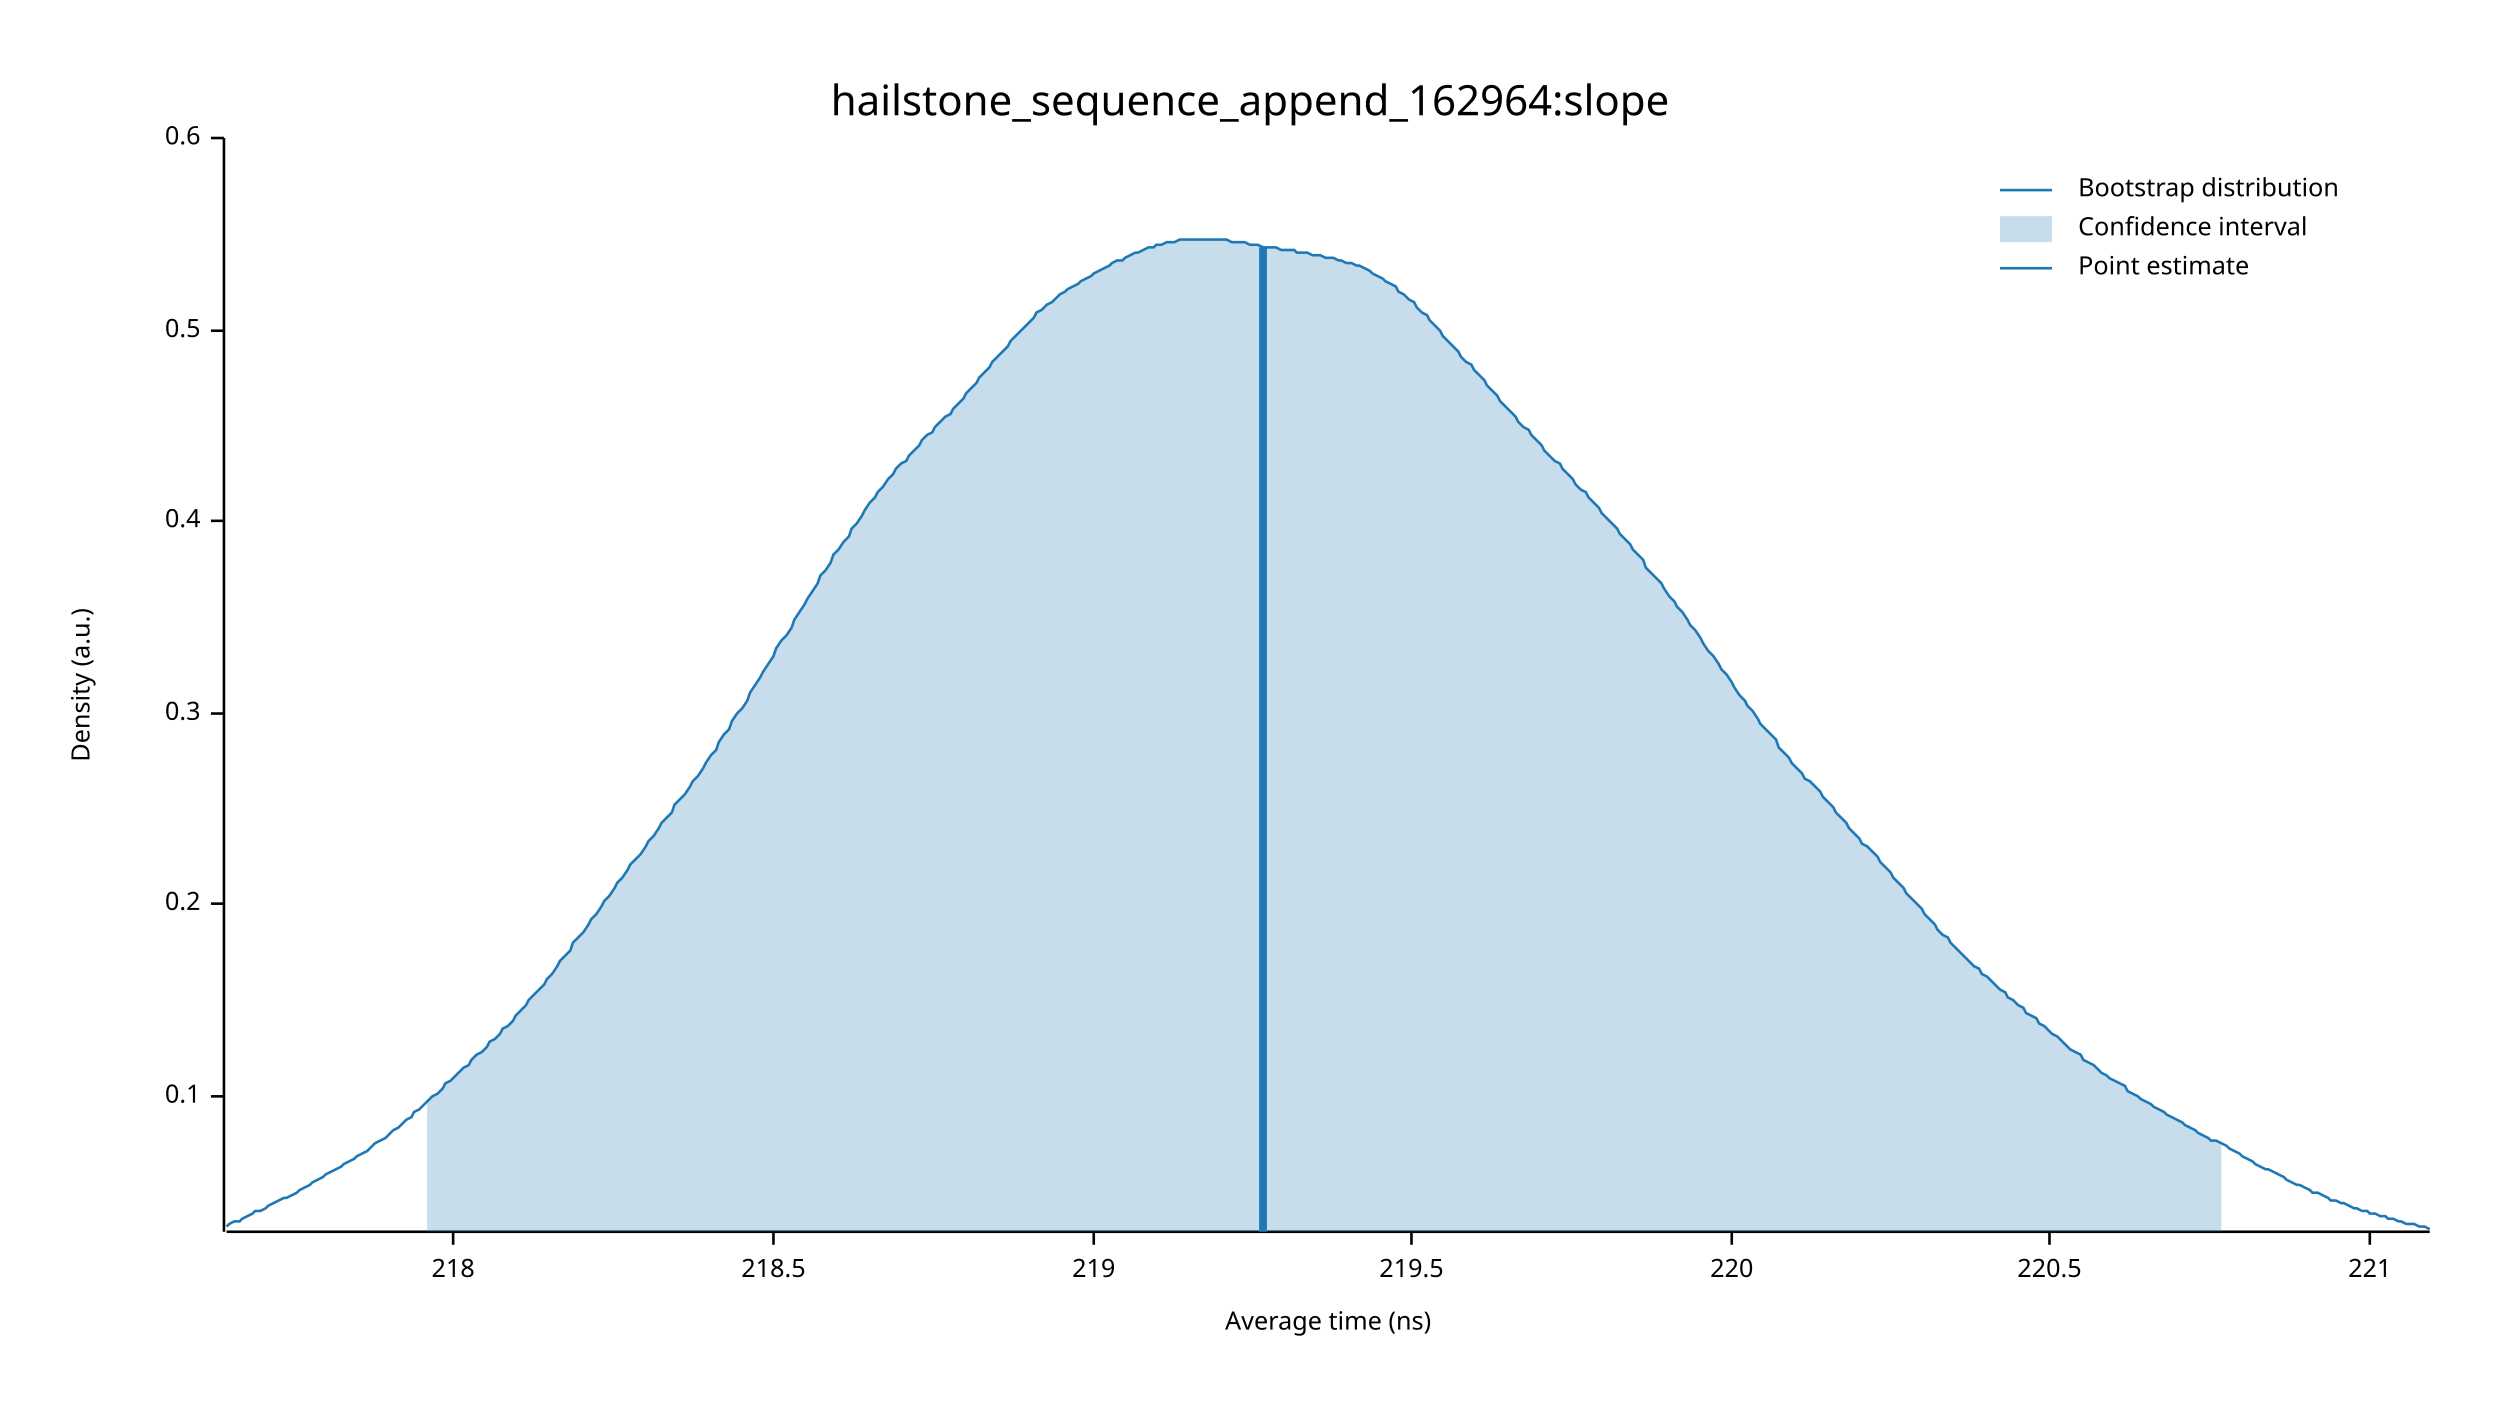
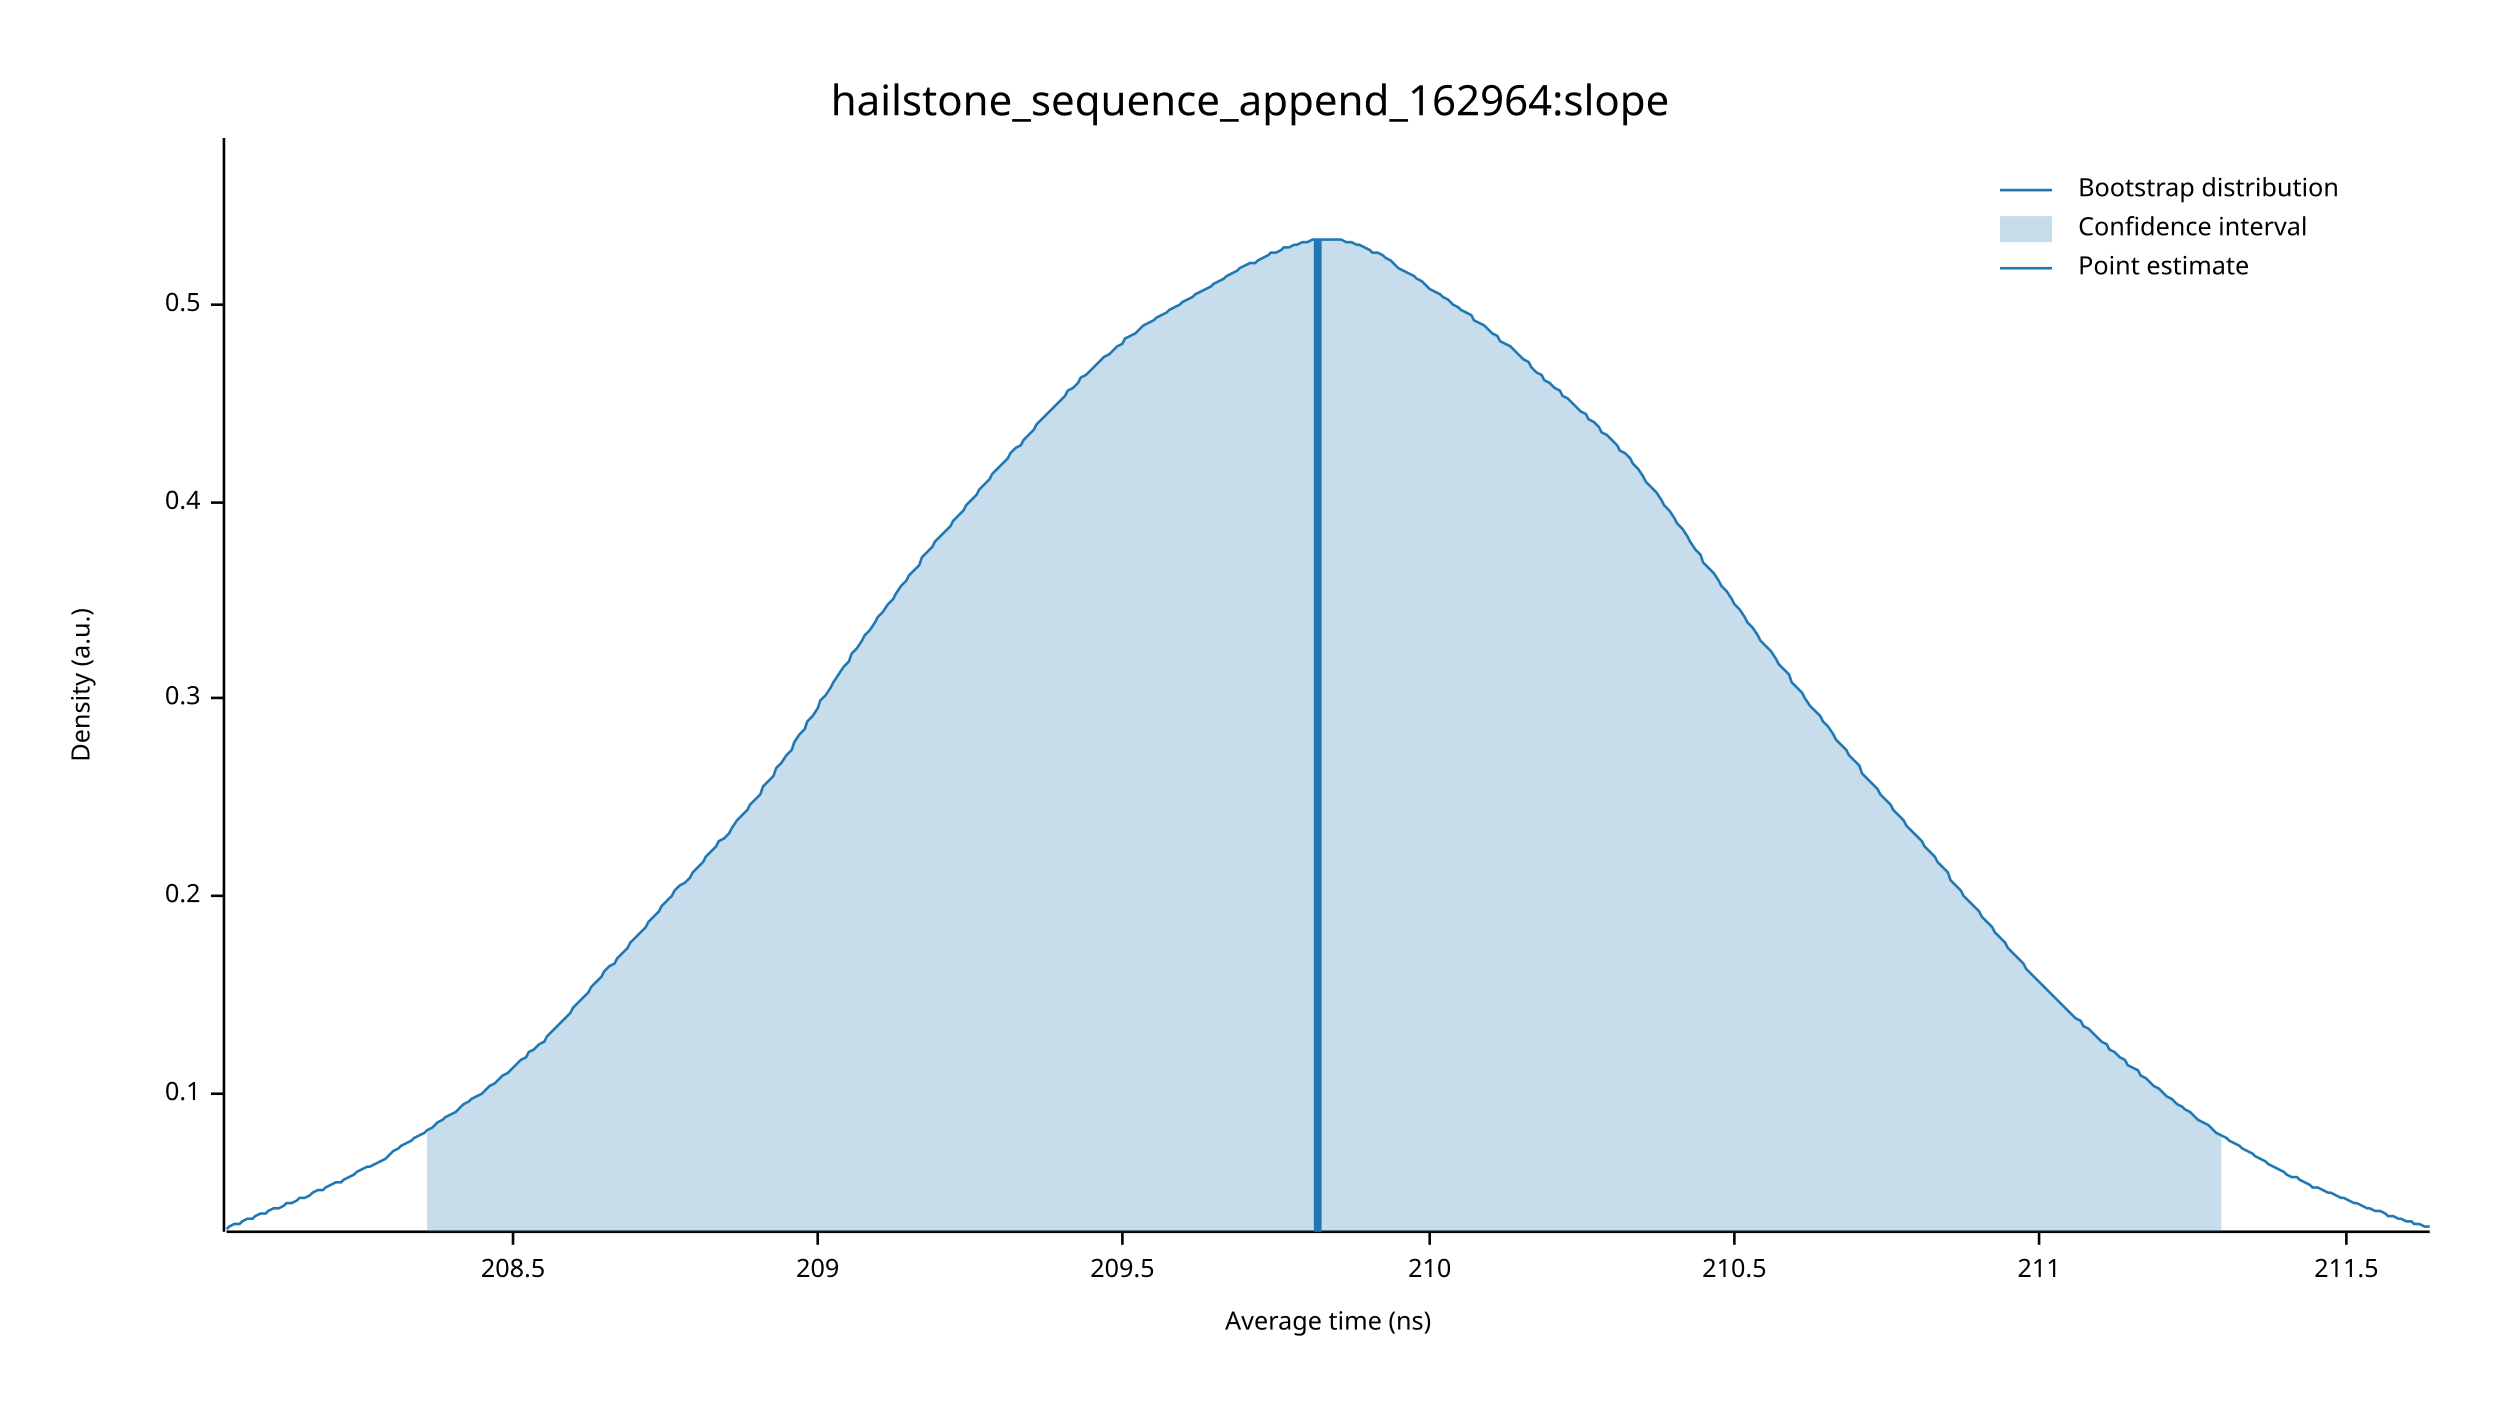
<svg xmlns="http://www.w3.org/2000/svg" width="960" height="540" viewBox="0 0 960 540">
  <text x="480" y="32" dy="0.76em" text-anchor="middle" font-family="sans-serif" font-size="16.129" opacity="1" fill="#000000">
hailstone_sequence_append_162964:slope
</text>
  <text x="27" y="263" dy="0.76em" text-anchor="middle" font-family="sans-serif" font-size="9.677" opacity="1" fill="#000000" transform="rotate(270, 27, 263)">
Density (a.u.)
</text>
  <text x="510" y="513" dy="-0.5ex" text-anchor="middle" font-family="sans-serif" font-size="9.677" opacity="1" fill="#000000">
Average time (ns)
</text>
  <polyline fill="none" opacity="1" stroke="#000000" stroke-width="1" points="86,53 86,473 " />
-   <text x="77" y="421" dy="0.5ex" text-anchor="end" font-family="sans-serif" font-size="9.677" opacity="1" fill="#000000">
+   <text x="77" y="420" dy="0.5ex" text-anchor="end" font-family="sans-serif" font-size="9.677" opacity="1" fill="#000000">
0.1
</text>
-   <polyline fill="none" opacity="1" stroke="#000000" stroke-width="1" points="81,421 86,421 " />
-   <text x="77" y="347" dy="0.5ex" text-anchor="end" font-family="sans-serif" font-size="9.677" opacity="1" fill="#000000">
+   <polyline fill="none" opacity="1" stroke="#000000" stroke-width="1" points="81,420 86,420 " />
+   <text x="77" y="344" dy="0.5ex" text-anchor="end" font-family="sans-serif" font-size="9.677" opacity="1" fill="#000000">
0.2
</text>
-   <polyline fill="none" opacity="1" stroke="#000000" stroke-width="1" points="81,347 86,347 " />
-   <text x="77" y="274" dy="0.5ex" text-anchor="end" font-family="sans-serif" font-size="9.677" opacity="1" fill="#000000">
+   <polyline fill="none" opacity="1" stroke="#000000" stroke-width="1" points="81,344 86,344 " />
+   <text x="77" y="268" dy="0.5ex" text-anchor="end" font-family="sans-serif" font-size="9.677" opacity="1" fill="#000000">
0.3
</text>
-   <polyline fill="none" opacity="1" stroke="#000000" stroke-width="1" points="81,274 86,274 " />
-   <text x="77" y="200" dy="0.5ex" text-anchor="end" font-family="sans-serif" font-size="9.677" opacity="1" fill="#000000">
+   <polyline fill="none" opacity="1" stroke="#000000" stroke-width="1" points="81,268 86,268 " />
+   <text x="77" y="193" dy="0.5ex" text-anchor="end" font-family="sans-serif" font-size="9.677" opacity="1" fill="#000000">
0.4
</text>
-   <polyline fill="none" opacity="1" stroke="#000000" stroke-width="1" points="81,200 86,200 " />
-   <text x="77" y="127" dy="0.5ex" text-anchor="end" font-family="sans-serif" font-size="9.677" opacity="1" fill="#000000">
+   <polyline fill="none" opacity="1" stroke="#000000" stroke-width="1" points="81,193 86,193 " />
+   <text x="77" y="117" dy="0.5ex" text-anchor="end" font-family="sans-serif" font-size="9.677" opacity="1" fill="#000000">
0.5
</text>
-   <polyline fill="none" opacity="1" stroke="#000000" stroke-width="1" points="81,127 86,127 " />
-   <text x="77" y="53" dy="0.5ex" text-anchor="end" font-family="sans-serif" font-size="9.677" opacity="1" fill="#000000">
- 0.6
+   <polyline fill="none" opacity="1" stroke="#000000" stroke-width="1" points="81,117 86,117 " />
+   <polyline fill="none" opacity="1" stroke="#000000" stroke-width="1" points="87,473 933,473 " />
+   <text x="197" y="483" dy="0.76em" text-anchor="middle" font-family="sans-serif" font-size="9.677" opacity="1" fill="#000000">
+ 208.5
</text>
-   <polyline fill="none" opacity="1" stroke="#000000" stroke-width="1" points="81,53 86,53 " />
-   <polyline fill="none" opacity="1" stroke="#000000" stroke-width="1" points="87,473 933,473 " />
-   <text x="174" y="483" dy="0.76em" text-anchor="middle" font-family="sans-serif" font-size="9.677" opacity="1" fill="#000000">
- 218
+   <polyline fill="none" opacity="1" stroke="#000000" stroke-width="1" points="197,473 197,478 " />
+   <text x="314" y="483" dy="0.76em" text-anchor="middle" font-family="sans-serif" font-size="9.677" opacity="1" fill="#000000">
+ 209
</text>
-   <polyline fill="none" opacity="1" stroke="#000000" stroke-width="1" points="174,473 174,478 " />
-   <text x="297" y="483" dy="0.76em" text-anchor="middle" font-family="sans-serif" font-size="9.677" opacity="1" fill="#000000">
- 218.5
+   <polyline fill="none" opacity="1" stroke="#000000" stroke-width="1" points="314,473 314,478 " />
+   <text x="431" y="483" dy="0.76em" text-anchor="middle" font-family="sans-serif" font-size="9.677" opacity="1" fill="#000000">
+ 209.5
</text>
-   <polyline fill="none" opacity="1" stroke="#000000" stroke-width="1" points="297,473 297,478 " />
-   <text x="420" y="483" dy="0.76em" text-anchor="middle" font-family="sans-serif" font-size="9.677" opacity="1" fill="#000000">
- 219
+   <polyline fill="none" opacity="1" stroke="#000000" stroke-width="1" points="431,473 431,478 " />
+   <text x="549" y="483" dy="0.76em" text-anchor="middle" font-family="sans-serif" font-size="9.677" opacity="1" fill="#000000">
+ 210
</text>
-   <polyline fill="none" opacity="1" stroke="#000000" stroke-width="1" points="420,473 420,478 " />
-   <text x="542" y="483" dy="0.76em" text-anchor="middle" font-family="sans-serif" font-size="9.677" opacity="1" fill="#000000">
- 219.5
+   <polyline fill="none" opacity="1" stroke="#000000" stroke-width="1" points="549,473 549,478 " />
+   <text x="666" y="483" dy="0.76em" text-anchor="middle" font-family="sans-serif" font-size="9.677" opacity="1" fill="#000000">
+ 210.5
</text>
-   <polyline fill="none" opacity="1" stroke="#000000" stroke-width="1" points="542,473 542,478 " />
-   <text x="665" y="483" dy="0.76em" text-anchor="middle" font-family="sans-serif" font-size="9.677" opacity="1" fill="#000000">
- 220
+   <polyline fill="none" opacity="1" stroke="#000000" stroke-width="1" points="666,473 666,478 " />
+   <text x="783" y="483" dy="0.76em" text-anchor="middle" font-family="sans-serif" font-size="9.677" opacity="1" fill="#000000">
+ 211
</text>
-   <polyline fill="none" opacity="1" stroke="#000000" stroke-width="1" points="665,473 665,478 " />
-   <text x="787" y="483" dy="0.76em" text-anchor="middle" font-family="sans-serif" font-size="9.677" opacity="1" fill="#000000">
- 220.5
+   <polyline fill="none" opacity="1" stroke="#000000" stroke-width="1" points="783,473 783,478 " />
+   <text x="901" y="483" dy="0.76em" text-anchor="middle" font-family="sans-serif" font-size="9.677" opacity="1" fill="#000000">
+ 211.5
</text>
-   <polyline fill="none" opacity="1" stroke="#000000" stroke-width="1" points="787,473 787,478 " />
-   <text x="910" y="483" dy="0.76em" text-anchor="middle" font-family="sans-serif" font-size="9.677" opacity="1" fill="#000000">
- 221
- </text>
-   <polyline fill="none" opacity="1" stroke="#000000" stroke-width="1" points="910,473 910,478 " />
-   <polyline fill="none" opacity="1" stroke="#1F78B4" stroke-width="1" points="87,471 88,470 90,469 92,469 93,468 95,467 97,466 98,465 100,465 102,464 103,463 105,462 107,461 109,460 110,460 112,459 114,458 115,457 117,456 119,455 120,454 122,453 124,452 125,451 127,450 129,449 131,448 132,447 134,446 136,445 137,444 139,443 141,442 142,441 144,439 146,438 148,437 149,436 151,434 153,433 154,432 156,430 158,429 159,427 161,426 163,424 164,423 166,421 168,420 170,418 171,416 173,415 175,413 176,412 178,410 180,409 181,407 183,405 185,404 187,402 188,400 190,399 192,397 193,395 195,394 197,392 198,390 200,388 202,386 203,384 205,382 207,380 209,378 210,376 212,374 214,371 215,369 217,367 219,365 220,362 222,360 224,358 226,355 227,353 229,351 231,348 232,346 234,344 236,341 237,339 239,337 241,334 242,332 244,330 246,328 248,325 249,323 251,321 253,318 254,316 256,314 258,312 259,309 261,307 263,305 265,302 266,300 268,298 270,295 271,293 273,290 275,288 276,285 278,282 280,280 281,277 283,274 285,272 287,269 288,266 290,263 292,260 293,258 295,255 297,252 298,249 300,246 302,244 304,241 305,238 307,235 309,232 310,230 312,227 314,224 315,221 317,219 319,216 320,213 322,211 324,208 326,206 327,203 329,201 331,198 332,196 334,193 336,191 337,189 339,187 341,184 343,182 344,180 346,178 348,177 349,175 351,173 353,171 354,169 356,167 358,166 359,164 361,162 363,160 365,159 366,157 368,155 370,153 371,151 373,149 375,147 376,145 378,143 380,141 381,139 383,137 385,135 387,133 388,131 390,129 392,127 393,126 395,124 397,122 398,120 400,119 402,117 404,116 405,115 407,113 409,112 410,111 412,110 414,109 415,108 417,107 419,106 420,105 422,104 424,103 426,102 427,101 429,100 431,100 432,99 434,98 436,97 437,97 439,96 441,95 443,95 444,94 446,94 448,93 449,93 451,93 453,92 454,92 456,92 458,92 459,92 461,92 463,92 465,92 466,92 468,92 470,92 471,92 473,93 475,93 476,93 478,93 480,94 482,94 483,94 485,95 487,95 488,95 490,95 492,96 493,96 495,96 497,96 498,97 500,97 502,97 504,98 505,98 507,98 509,99 510,99 512,99 514,100 515,100 517,101 519,101 521,102 522,102 524,103 526,104 527,105 529,106 531,107 532,108 534,109 536,110 537,112 539,113 541,115 543,116 544,118 546,120 548,121 549,123 551,125 553,127 554,129 556,131 558,133 560,135 561,137 563,139 565,140 566,142 568,144 570,146 571,148 573,150 575,152 576,154 578,156 580,158 582,160 583,162 585,164 587,165 588,167 590,169 592,171 593,173 595,175 597,177 599,178 600,180 602,182 604,184 605,186 607,188 609,189 610,191 612,193 614,195 615,197 617,199 619,201 621,203 622,205 624,207 626,209 627,211 629,213 631,215 632,218 634,220 636,222 638,224 639,226 641,229 643,231 644,233 646,235 648,238 649,240 651,242 653,245 654,247 656,250 658,252 660,255 661,257 663,259 665,262 666,264 668,267 670,269 671,271 673,273 675,276 676,278 678,280 680,282 682,284 683,287 685,289 687,291 688,293 690,295 692,297 693,299 695,300 697,302 699,304 700,306 702,308 704,310 705,312 707,314 709,316 710,318 712,320 714,322 715,324 717,325 719,327 721,329 722,331 724,333 726,335 727,337 729,339 731,341 732,343 734,345 736,347 738,349 739,351 741,353 743,355 744,357 746,359 748,360 749,362 751,364 753,366 754,367 756,369 758,371 760,372 761,374 763,375 765,377 766,378 768,380 770,381 771,383 773,384 775,386 777,387 778,389 780,390 782,391 783,393 785,394 787,396 788,397 790,398 792,400 793,401 795,403 797,404 799,405 800,407 802,408 804,409 805,410 807,412 809,413 810,414 812,415 814,416 816,417 817,419 819,420 821,421 822,422 824,423 826,424 827,425 829,426 831,427 832,428 834,429 836,430 838,431 839,432 841,433 843,434 844,435 846,436 848,437 849,438 851,438 853,439 855,440 856,441 858,442 860,443 861,444 863,445 865,446 866,447 868,448 870,449 871,449 873,450 875,451 877,452 878,453 880,454 882,455 883,455 885,456 887,457 888,458 890,458 892,459 894,460 895,461 897,461 899,462 900,462 902,463 904,464 905,464 907,465 909,465 910,466 912,466 914,467 916,467 917,468 919,468 921,469 922,469 924,470 926,470 927,470 929,471 931,471 933,472 " />
-   <polygon opacity="0.25" fill="#1F78B4" points="164,423 166,421 168,420 170,418 171,416 173,415 175,413 176,412 178,410 180,409 181,407 183,405 185,404 187,402 188,400 190,399 192,397 193,395 195,394 197,392 198,390 200,388 202,386 203,384 205,382 207,380 209,378 210,376 212,374 214,371 215,369 217,367 219,365 220,362 222,360 224,358 226,355 227,353 229,351 231,348 232,346 234,344 236,341 237,339 239,337 241,334 242,332 244,330 246,328 248,325 249,323 251,321 253,318 254,316 256,314 258,312 259,309 261,307 263,305 265,302 266,300 268,298 270,295 271,293 273,290 275,288 276,285 278,282 280,280 281,277 283,274 285,272 287,269 288,266 290,263 292,260 293,258 295,255 297,252 298,249 300,246 302,244 304,241 305,238 307,235 309,232 310,230 312,227 314,224 315,221 317,219 319,216 320,213 322,211 324,208 326,206 327,203 329,201 331,198 332,196 334,193 336,191 337,189 339,187 341,184 343,182 344,180 346,178 348,177 349,175 351,173 353,171 354,169 356,167 358,166 359,164 361,162 363,160 365,159 366,157 368,155 370,153 371,151 373,149 375,147 376,145 378,143 380,141 381,139 383,137 385,135 387,133 388,131 390,129 392,127 393,126 395,124 397,122 398,120 400,119 402,117 404,116 405,115 407,113 409,112 410,111 412,110 414,109 415,108 417,107 419,106 420,105 422,104 424,103 426,102 427,101 429,100 431,100 432,99 434,98 436,97 437,97 439,96 441,95 443,95 444,94 446,94 448,93 449,93 451,93 453,92 454,92 456,92 458,92 459,92 461,92 463,92 465,92 466,92 468,92 470,92 471,92 473,93 475,93 476,93 478,93 480,94 482,94 483,94 485,95 487,95 488,95 490,95 492,96 493,96 495,96 497,96 498,97 500,97 502,97 504,98 505,98 507,98 509,99 510,99 512,99 514,100 515,100 517,101 519,101 521,102 522,102 524,103 526,104 527,105 529,106 531,107 532,108 534,109 536,110 537,112 539,113 541,115 543,116 544,118 546,120 548,121 549,123 551,125 553,127 554,129 556,131 558,133 560,135 561,137 563,139 565,140 566,142 568,144 570,146 571,148 573,150 575,152 576,154 578,156 580,158 582,160 583,162 585,164 587,165 588,167 590,169 592,171 593,173 595,175 597,177 599,178 600,180 602,182 604,184 605,186 607,188 609,189 610,191 612,193 614,195 615,197 617,199 619,201 621,203 622,205 624,207 626,209 627,211 629,213 631,215 632,218 634,220 636,222 638,224 639,226 641,229 643,231 644,233 646,235 648,238 649,240 651,242 653,245 654,247 656,250 658,252 660,255 661,257 663,259 665,262 666,264 668,267 670,269 671,271 673,273 675,276 676,278 678,280 680,282 682,284 683,287 685,289 687,291 688,293 690,295 692,297 693,299 695,300 697,302 699,304 700,306 702,308 704,310 705,312 707,314 709,316 710,318 712,320 714,322 715,324 717,325 719,327 721,329 722,331 724,333 726,335 727,337 729,339 731,341 732,343 734,345 736,347 738,349 739,351 741,353 743,355 744,357 746,359 748,360 749,362 751,364 753,366 754,367 756,369 758,371 760,372 761,374 763,375 765,377 766,378 768,380 770,381 771,383 773,384 775,386 777,387 778,389 780,390 782,391 783,393 785,394 787,396 788,397 790,398 792,400 793,401 795,403 797,404 799,405 800,407 802,408 804,409 805,410 807,412 809,413 810,414 812,415 814,416 816,417 817,419 819,420 821,421 822,422 824,423 826,424 827,425 829,426 831,427 832,428 834,429 836,430 838,431 839,432 841,433 843,434 844,435 846,436 848,437 849,438 851,438 853,439 853,473 164,473 " />
-   <polyline fill="none" opacity="1" stroke="#1F78B4" stroke-width="3" points="485,473 485,95 " />
+   <polyline fill="none" opacity="1" stroke="#000000" stroke-width="1" points="901,473 901,478 " />
+   <polyline fill="none" opacity="1" stroke="#1F78B4" stroke-width="1" points="87,472 88,471 90,470 92,470 93,469 95,468 97,468 98,467 100,466 102,466 103,465 105,464 107,464 109,463 110,462 112,462 114,461 115,460 117,460 119,459 120,458 122,457 124,457 125,456 127,455 129,454 131,454 132,453 134,452 136,451 137,450 139,449 141,448 142,448 144,447 146,446 148,445 149,444 151,442 153,441 154,440 156,439 158,438 159,437 161,436 163,435 164,434 166,433 168,431 170,430 171,429 173,428 175,427 176,426 178,424 180,423 181,422 183,421 185,420 187,418 188,417 190,416 192,414 193,413 195,412 197,410 198,409 200,407 202,406 203,404 205,403 207,401 209,400 210,398 212,396 214,394 215,393 217,391 219,389 220,387 222,385 224,383 226,381 227,379 229,377 231,375 232,373 234,371 236,370 237,368 239,366 241,364 242,362 244,360 246,358 248,356 249,354 251,352 253,350 254,348 256,346 258,344 259,342 261,340 263,339 265,337 266,335 268,333 270,331 271,329 273,327 275,325 276,323 278,322 280,320 281,318 283,315 285,313 287,311 288,309 290,307 292,305 293,302 295,300 297,298 298,295 300,293 302,290 304,288 305,285 307,282 309,280 310,277 312,275 314,272 315,269 317,267 319,264 320,262 322,259 324,256 326,254 327,251 329,249 331,246 332,244 334,242 336,239 337,237 339,235 341,232 343,230 344,228 346,225 348,223 349,221 351,219 353,217 354,214 356,212 358,210 359,208 361,206 363,204 365,202 366,200 368,198 370,196 371,194 373,192 375,190 376,188 378,186 380,184 381,182 383,180 385,178 387,176 388,174 390,172 392,171 393,169 395,167 397,165 398,163 400,161 402,159 404,157 405,156 407,154 409,152 410,150 412,149 414,147 415,145 417,144 419,142 420,141 422,139 424,137 426,136 427,135 429,133 431,132 432,130 434,129 436,128 437,127 439,125 441,124 443,123 444,122 446,121 448,120 449,119 451,118 453,117 454,116 456,115 458,114 459,113 461,112 463,111 465,110 466,109 468,108 470,107 471,106 473,105 475,104 476,103 478,102 480,101 482,101 483,100 485,99 487,98 488,97 490,97 492,96 493,95 495,95 497,94 498,94 500,93 502,93 504,92 505,92 507,92 509,92 510,92 512,92 514,92 515,92 517,93 519,93 521,94 522,94 524,95 526,96 527,97 529,97 531,98 532,99 534,100 536,102 537,103 539,104 541,105 543,106 544,107 546,108 548,110 549,111 551,112 553,113 554,114 556,115 558,117 560,118 561,119 563,120 565,121 566,123 568,124 570,125 571,126 573,128 575,129 576,131 578,132 580,133 582,135 583,136 585,138 587,139 588,141 590,143 592,144 593,146 595,147 597,149 599,150 600,152 602,153 604,155 605,156 607,158 609,159 610,161 612,162 614,164 615,166 617,167 619,169 621,171 622,173 624,174 626,176 627,178 629,180 631,183 632,185 634,187 636,189 638,192 639,194 641,196 643,199 644,201 646,203 648,206 649,208 651,211 653,213 654,216 656,218 658,220 660,223 661,225 663,227 665,230 666,232 668,234 670,237 671,239 673,241 675,244 676,246 678,248 680,250 682,253 683,255 685,257 687,259 688,262 690,264 692,266 693,268 695,271 697,273 699,275 700,277 702,279 704,282 705,284 707,286 709,288 710,290 712,292 714,294 715,297 717,299 719,301 721,303 722,305 724,307 726,309 727,311 729,313 731,315 732,317 734,319 736,321 738,323 739,325 741,327 743,329 744,331 746,333 748,335 749,338 751,340 753,342 754,344 756,346 758,348 760,350 761,352 763,354 765,356 766,358 768,360 770,362 771,364 773,366 775,368 777,370 778,372 780,374 782,376 783,377 785,379 787,381 788,382 790,384 792,386 793,387 795,389 797,391 799,392 800,394 802,395 804,397 805,398 807,400 809,401 810,403 812,404 814,406 816,407 817,409 819,410 821,411 822,413 824,414 826,416 827,417 829,418 831,420 832,421 834,422 836,424 838,425 839,426 841,427 843,429 844,430 846,431 848,432 849,433 851,435 853,436 855,437 856,438 858,439 860,440 861,441 863,442 865,443 866,444 868,445 870,446 871,447 873,448 875,449 877,450 878,451 880,452 882,452 883,453 885,454 887,455 888,456 890,456 892,457 894,458 895,458 897,459 899,460 900,460 902,461 904,462 905,462 907,463 909,464 910,464 912,465 914,465 916,466 917,467 919,467 921,468 922,468 924,469 926,469 927,470 929,470 931,471 933,471 " />
+   <polygon opacity="0.25" fill="#1F78B4" points="164,434 166,433 168,431 170,430 171,429 173,428 175,427 176,426 178,424 180,423 181,422 183,421 185,420 187,418 188,417 190,416 192,414 193,413 195,412 197,410 198,409 200,407 202,406 203,404 205,403 207,401 209,400 210,398 212,396 214,394 215,393 217,391 219,389 220,387 222,385 224,383 226,381 227,379 229,377 231,375 232,373 234,371 236,370 237,368 239,366 241,364 242,362 244,360 246,358 248,356 249,354 251,352 253,350 254,348 256,346 258,344 259,342 261,340 263,339 265,337 266,335 268,333 270,331 271,329 273,327 275,325 276,323 278,322 280,320 281,318 283,315 285,313 287,311 288,309 290,307 292,305 293,302 295,300 297,298 298,295 300,293 302,290 304,288 305,285 307,282 309,280 310,277 312,275 314,272 315,269 317,267 319,264 320,262 322,259 324,256 326,254 327,251 329,249 331,246 332,244 334,242 336,239 337,237 339,235 341,232 343,230 344,228 346,225 348,223 349,221 351,219 353,217 354,214 356,212 358,210 359,208 361,206 363,204 365,202 366,200 368,198 370,196 371,194 373,192 375,190 376,188 378,186 380,184 381,182 383,180 385,178 387,176 388,174 390,172 392,171 393,169 395,167 397,165 398,163 400,161 402,159 404,157 405,156 407,154 409,152 410,150 412,149 414,147 415,145 417,144 419,142 420,141 422,139 424,137 426,136 427,135 429,133 431,132 432,130 434,129 436,128 437,127 439,125 441,124 443,123 444,122 446,121 448,120 449,119 451,118 453,117 454,116 456,115 458,114 459,113 461,112 463,111 465,110 466,109 468,108 470,107 471,106 473,105 475,104 476,103 478,102 480,101 482,101 483,100 485,99 487,98 488,97 490,97 492,96 493,95 495,95 497,94 498,94 500,93 502,93 504,92 505,92 507,92 509,92 510,92 512,92 514,92 515,92 517,93 519,93 521,94 522,94 524,95 526,96 527,97 529,97 531,98 532,99 534,100 536,102 537,103 539,104 541,105 543,106 544,107 546,108 548,110 549,111 551,112 553,113 554,114 556,115 558,117 560,118 561,119 563,120 565,121 566,123 568,124 570,125 571,126 573,128 575,129 576,131 578,132 580,133 582,135 583,136 585,138 587,139 588,141 590,143 592,144 593,146 595,147 597,149 599,150 600,152 602,153 604,155 605,156 607,158 609,159 610,161 612,162 614,164 615,166 617,167 619,169 621,171 622,173 624,174 626,176 627,178 629,180 631,183 632,185 634,187 636,189 638,192 639,194 641,196 643,199 644,201 646,203 648,206 649,208 651,211 653,213 654,216 656,218 658,220 660,223 661,225 663,227 665,230 666,232 668,234 670,237 671,239 673,241 675,244 676,246 678,248 680,250 682,253 683,255 685,257 687,259 688,262 690,264 692,266 693,268 695,271 697,273 699,275 700,277 702,279 704,282 705,284 707,286 709,288 710,290 712,292 714,294 715,297 717,299 719,301 721,303 722,305 724,307 726,309 727,311 729,313 731,315 732,317 734,319 736,321 738,323 739,325 741,327 743,329 744,331 746,333 748,335 749,338 751,340 753,342 754,344 756,346 758,348 760,350 761,352 763,354 765,356 766,358 768,360 770,362 771,364 773,366 775,368 777,370 778,372 780,374 782,376 783,377 785,379 787,381 788,382 790,384 792,386 793,387 795,389 797,391 799,392 800,394 802,395 804,397 805,398 807,400 809,401 810,403 812,404 814,406 816,407 817,409 819,410 821,411 822,413 824,414 826,416 827,417 829,418 831,420 832,421 834,422 836,424 838,425 839,426 841,427 843,429 844,430 846,431 848,432 849,433 851,435 853,436 853,473 164,473 " />
+   <polyline fill="none" opacity="1" stroke="#1F78B4" stroke-width="3" points="506,473 506,92 " />
  <text x="798" y="68" dy="0.76em" text-anchor="start" font-family="sans-serif" font-size="9.677" opacity="1" fill="#000000">
Bootstrap distribution
</text>
  <text x="798" y="83" dy="0.76em" text-anchor="start" font-family="sans-serif" font-size="9.677" opacity="1" fill="#000000">
Confidence interval
</text>
  <text x="798" y="98" dy="0.76em" text-anchor="start" font-family="sans-serif" font-size="9.677" opacity="1" fill="#000000">
Point estimate
</text>
  <polyline fill="none" opacity="1" stroke="#1F78B4" stroke-width="1" points="768,73 788,73 " />
  <rect x="768" y="83" width="20" height="10" opacity="0.25" fill="#1F78B4" stroke="none" />
  <polyline fill="none" opacity="1" stroke="#1F78B4" stroke-width="1" points="768,103 788,103 " />
</svg>
